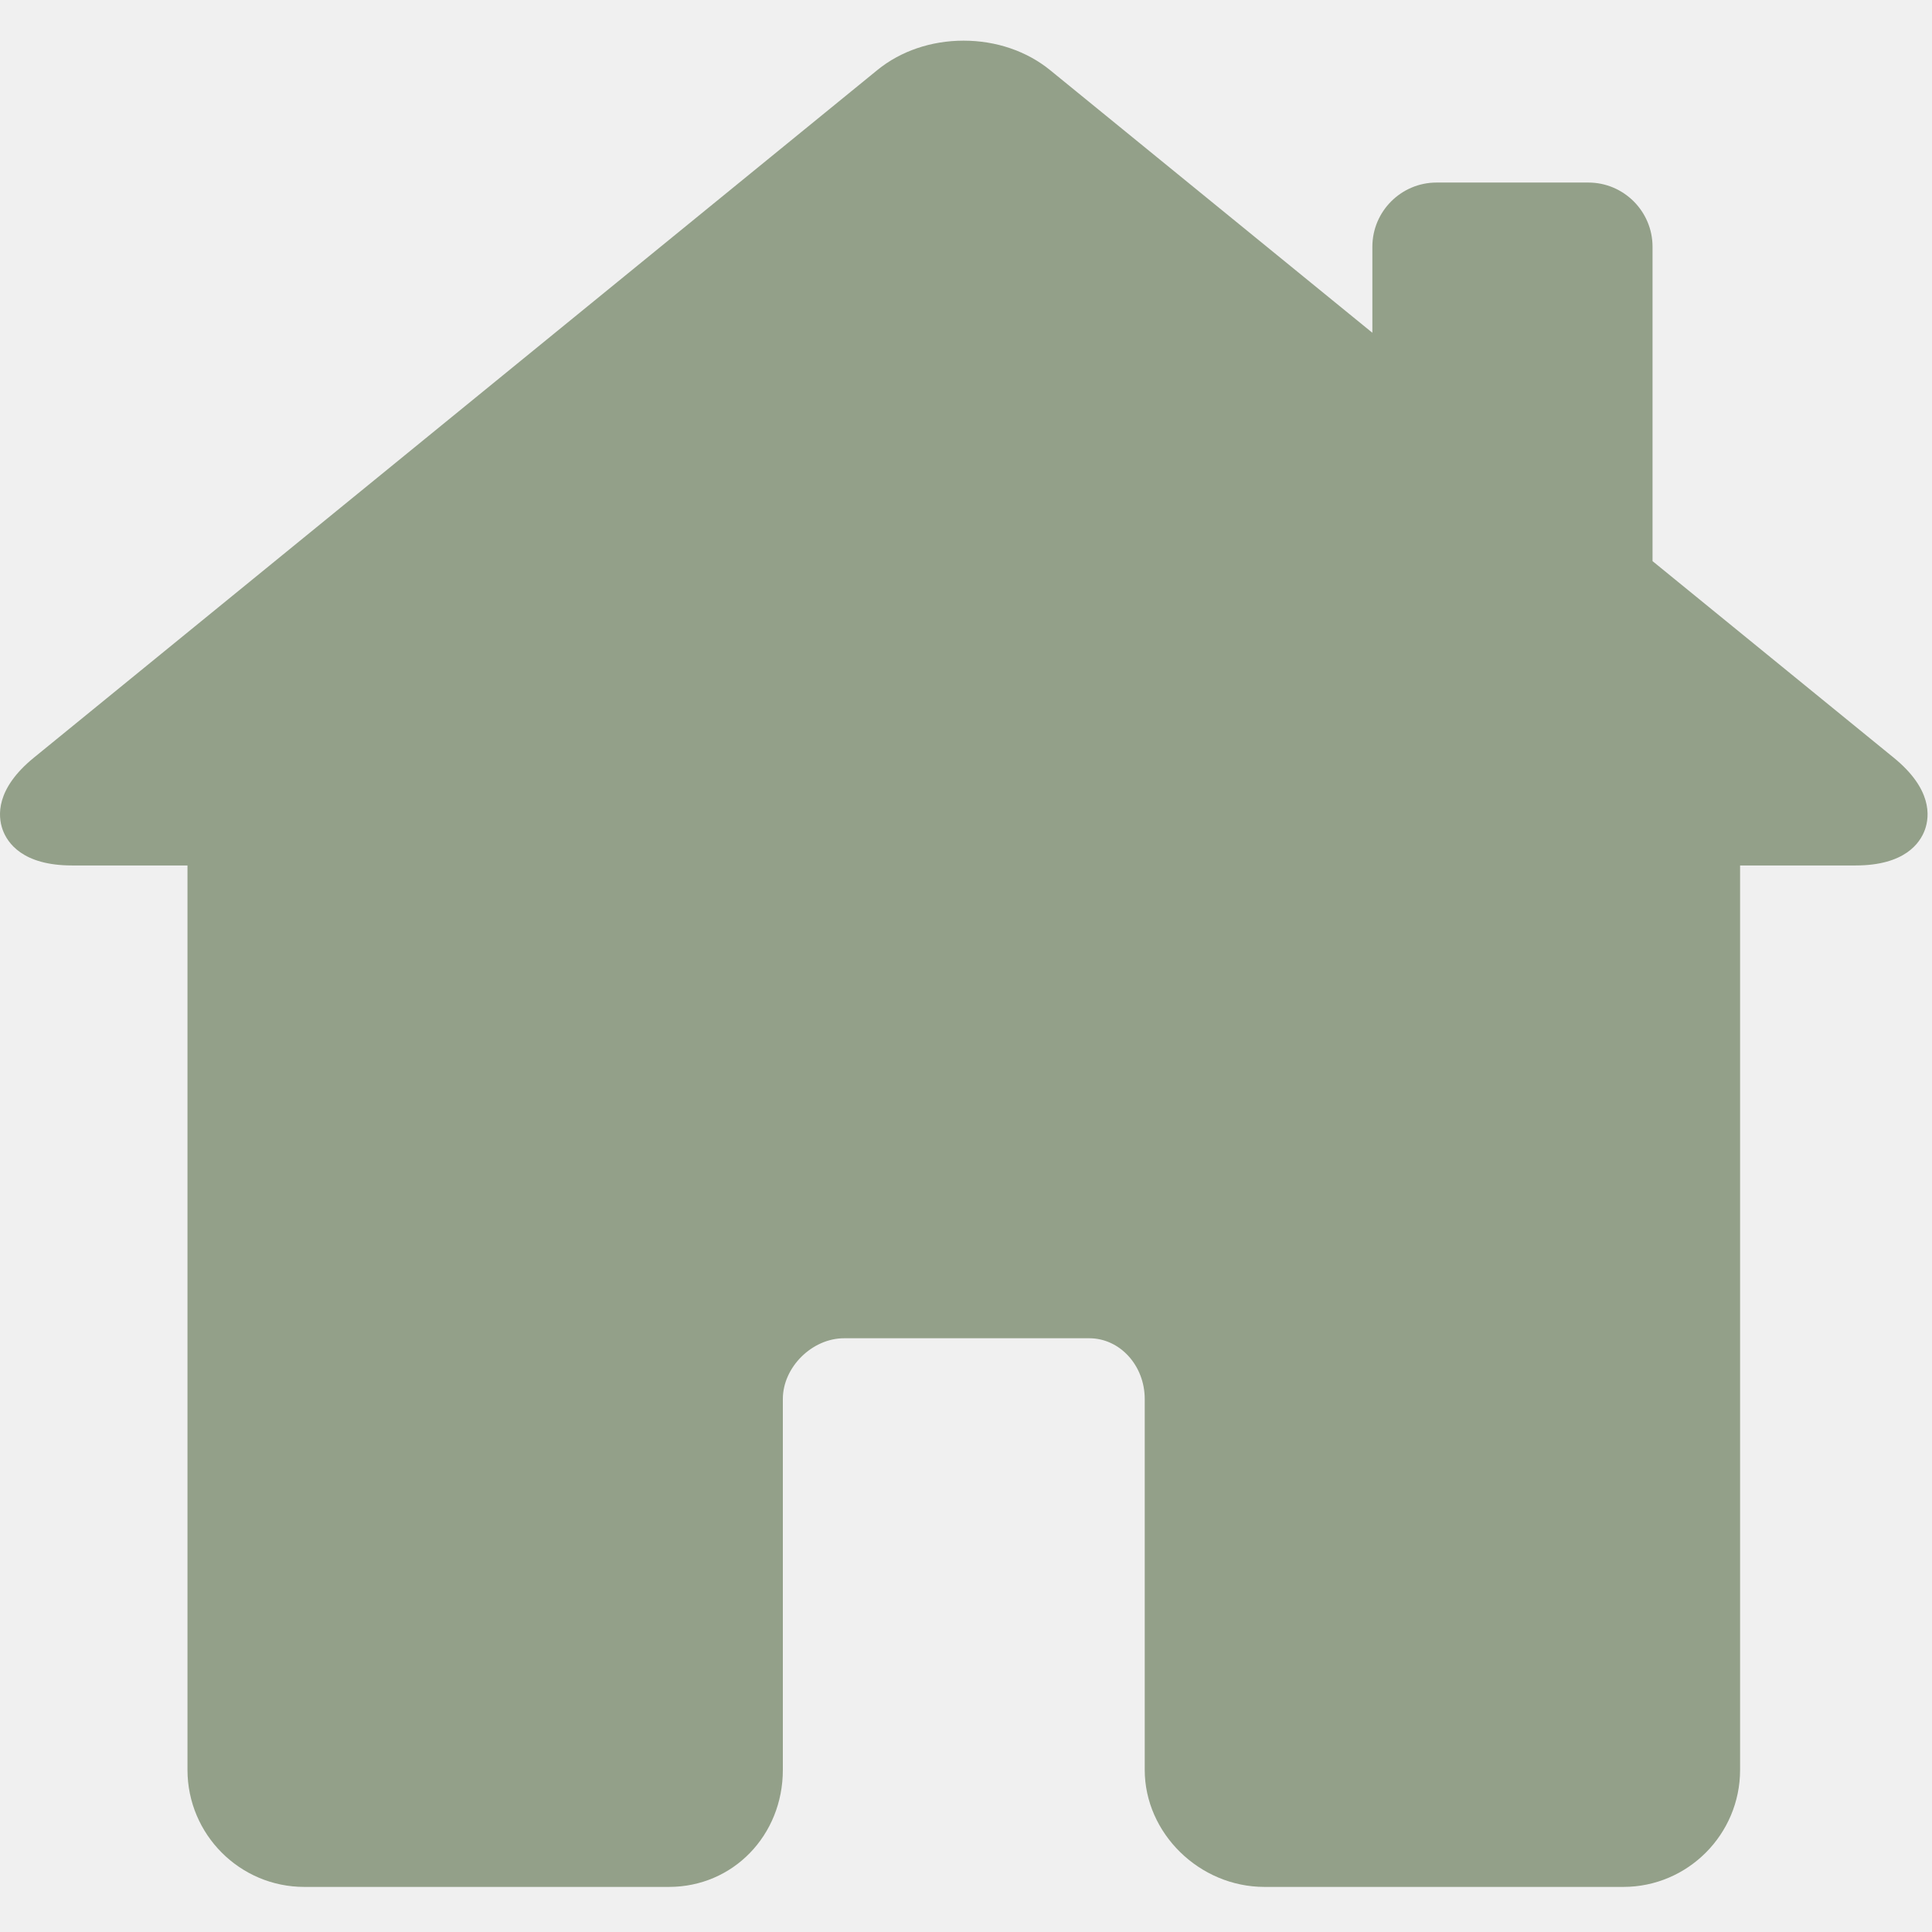
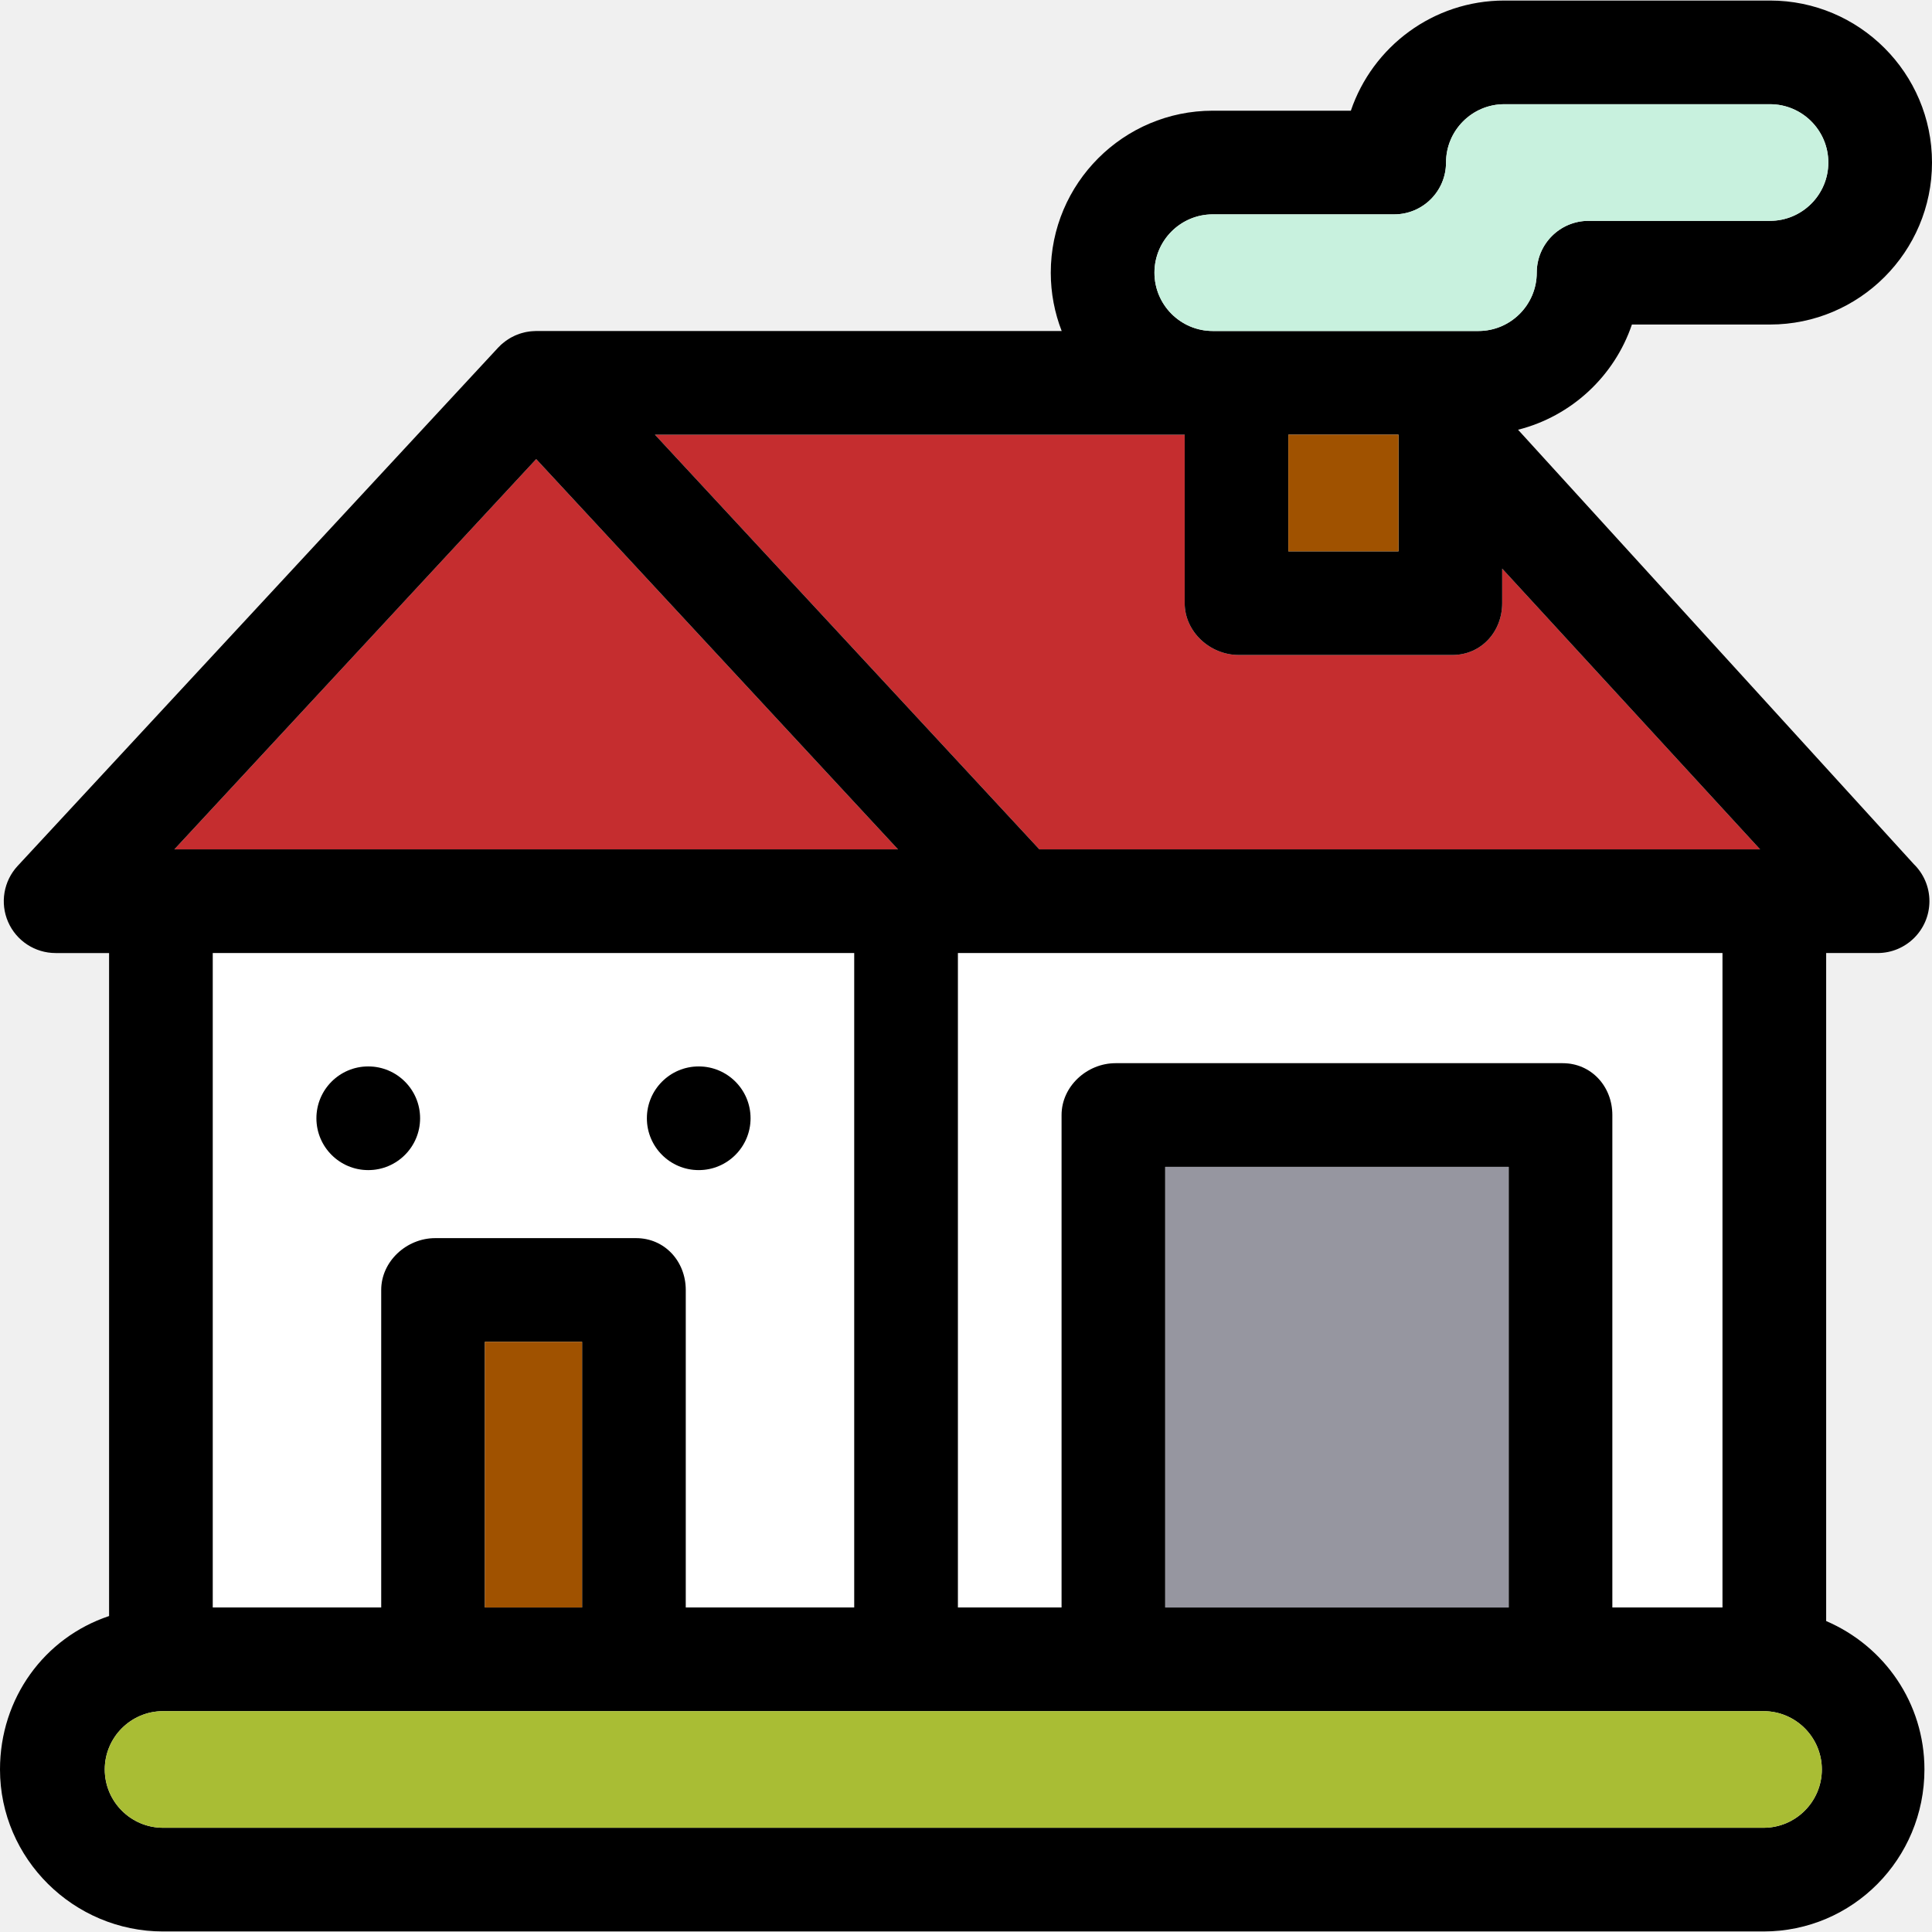
- <svg xmlns="http://www.w3.org/2000/svg" width="331" height="331" viewBox="0 0 331 331" fill="none">
-   <g clip-path="url(#clip0_4_25)">
-     <path d="M324.442 129.811L283.121 96.134V42.275C283.121 36.21 278.186 31.275 272.121 31.275H246.121C240.056 31.275 235.121 36.21 235.121 42.275V57.012L179.908 12.013C175.914 8.759 170.65 6.966 165.086 6.966C159.544 6.966 154.305 8.748 150.333 11.985L5.8 129.81C-0.767 135.161 -0.373 139.822 0.446 142.124C1.263 144.421 3.894 148.275 12.33 148.275H32.121V303.222C32.121 314.28 41.093 323.275 52.121 323.275H114.621C125.556 323.275 134.121 314.466 134.121 303.222V239.681C134.121 234.235 139.126 229.276 144.621 229.276H186.621C191.859 229.276 196.121 233.944 196.121 239.681V303.222C196.121 314.092 205.509 323.275 216.621 323.275H278.121C289.149 323.275 298.121 314.279 298.121 303.222V148.275H317.912C326.348 148.275 328.978 144.421 329.796 142.124C330.615 139.822 331.009 135.161 324.442 129.811Z" fill="#93A089" />
+ <svg xmlns="http://www.w3.org/2000/svg" version="1.1" id="Capa_1" x="0px" y="0px" viewBox="0 0 298.167 298.167" style="enable-background:new 0 0 298.167 298.167;" xml:space="preserve">
+   <g>
+     <path style="fill:#FFFFFF;" d="M147.833,147.083v101h16v-76c0-4.418,3.915-8,8.333-8h69c4.418,0,7.667,3.582,7.667,8v76h17v-101   H147.833z" />
+     <path style="fill:#FFFFFF;" d="M58.833,199.083c0-4.418,3.915-8,8.333-8h31c4.418,0,7.667,3.582,7.667,8v49h26v-101h-99v101h26   V199.083z M107.834,164.583c4.418,0,8,3.582,8,8s-3.582,8-8,8c-4.418,0-8-3.582-8-8S103.415,164.583,107.834,164.583z    M48.833,172.583c0-4.418,3.582-8,8-8s8,3.582,8,8s-3.582,8-8,8S48.833,177.001,48.833,172.583z" />
+     <path style="fill:#C52D2F;" d="M160.408,131.083h111.231l-39.806-43.327v5.327c0,4.418-3.249,8-7.667,8h-33   c-4.418,0-8.333-3.582-8.333-8v-26h-81.758L160.408,131.083z" />
+     <polygon style="fill:#C52D2F;" points="138.589,131.083 82.749,70.851 26.909,131.083  " />
+     <path d="M289.75,147.083c0.01-0.002,0.014,0,0.019,0c4.419,0,8-3.582,8-8c0-2.25-0.929-4.284-2.424-5.737l-61.062-67.024   c8.241-2.082,14.869-8.262,17.571-16.238h21.313c13.785,0,25-11.215,25-25s-11.215-25-25-25h-41c-10.988,0-20.344,7.127-23.688,17   h-21.312c-13.785,0-25,11.215-25,25c0,3.172,0.601,6.205,1.683,9h-81.1c-0.066,0-0.131,0.009-0.196,0.01   c-0.16,0.004-0.319,0.012-0.478,0.025c-0.107,0.009-0.215,0.021-0.321,0.033c-0.162,0.021-0.322,0.047-0.483,0.076   c-0.1,0.02-0.198,0.039-0.297,0.061c-0.167,0.038-0.332,0.083-0.496,0.131c-0.09,0.027-0.18,0.053-0.268,0.083   c-0.167,0.056-0.332,0.12-0.497,0.188c-0.084,0.034-0.167,0.067-0.25,0.104c-0.159,0.072-0.315,0.152-0.471,0.235   c-0.085,0.045-0.17,0.089-0.254,0.137c-0.141,0.082-0.278,0.173-0.416,0.264c-0.093,0.062-0.186,0.122-0.276,0.188   c-0.119,0.086-0.233,0.181-0.349,0.274c-0.101,0.082-0.201,0.163-0.298,0.249c-0.028,0.026-0.06,0.048-0.088,0.074   c-0.079,0.073-0.147,0.152-0.223,0.229c-0.067,0.068-0.141,0.129-0.206,0.2l-74.166,80c-2.162,2.332-2.737,5.725-1.465,8.639   c1.272,2.915,4.151,4.8,7.332,4.8h8.25v102.32C6.833,252.748,0,262.096,0,273.083c0,13.785,11.381,25,25.167,25h247   c13.785,0,24.833-11.215,24.833-25c0-10.23-6.167-19.041-15.167-22.906V147.083H289.75z M272.167,282.083h-247   c-4.963,0-9-4.037-9-9s4.037-9,9-9h247c4.963,0,9,4.037,9,9S277.129,282.083,272.167,282.083z M187.167,33.083h4h24   c4.418,0,8-3.582,8-8c0-4.963,4.037-9,9-9h41c4.963,0,9,4.037,9,9s-4.037,9-9,9h-28c-4.418,0-8,3.582-8,8c0,4.963-4.037,9-9,9   h-11.3h-29.7c-4.963,0-9-4.037-9-9S182.204,33.083,187.167,33.083z M89.834,248.083h-15v-41h15V248.083z M232.833,248.083h-53v-68   h53V248.083z M138.589,131.083H26.909l55.841-60.232L138.589,131.083z M198.833,67.083h14.499h2.501v18h-17V67.083z    M182.833,67.083v26c0,4.418,3.915,8,8.333,8h33c4.418,0,7.667-3.582,7.667-8v-5.327l39.806,43.327H160.408l-59.332-64H182.833z    M32.833,147.083h99v101h-26v-49c0-4.418-3.249-8-7.667-8h-31c-4.418,0-8.333,3.582-8.333,8v49h-26V147.083z M265.833,248.083h-17   v-76c0-4.418-3.249-8-7.667-8h-69c-4.418,0-8.333,3.582-8.333,8v76h-16v-101h118V248.083z" />
+     <rect x="179.833" y="180.083" style="fill:#9696A0;" width="53" height="68" />
+     <rect x="74.834" y="207.083" style="fill:#A05200;" width="15" height="41" />
+     <circle cx="56.833" cy="172.583" r="8" />
+     <circle cx="107.834" cy="172.583" r="8" />
+     <polygon style="fill:#A05200;" points="215.833,67.083 213.333,67.083 198.833,67.083 198.833,85.083 215.833,85.083  " />
+     <path style="fill:#A9BD34;" d="M272.167,264.083h-247c-4.963,0-9,4.037-9,9s4.037,9,9,9h247c4.963,0,9-4.037,9-9   S277.129,264.083,272.167,264.083z" />
+     <path style="fill:#C8F1DE;" d="M187.167,51.083h29.7h11.3c4.963,0,9-4.037,9-9c0-4.418,3.582-8,8-8h28c4.963,0,9-4.037,9-9   s-4.037-9-9-9h-41c-4.963,0-9,4.037-9,9c0,4.418-3.582,8-8,8h-24h-4c-4.963,0-9,4.037-9,9S182.204,51.083,187.167,51.083z" />
  </g>
-   <defs>
-     <clipPath id="clip0_4_25">
-       <rect width="330.242" height="330.242" fill="white" />
-     </clipPath>
-   </defs>
+   <g>
+ </g>
+   <g>
+ </g>
+   <g>
+ </g>
+   <g>
+ </g>
+   <g>
+ </g>
+   <g>
+ </g>
+   <g>
+ </g>
+   <g>
+ </g>
+   <g>
+ </g>
+   <g>
+ </g>
+   <g>
+ </g>
+   <g>
+ </g>
+   <g>
+ </g>
+   <g>
+ </g>
+   <g>
+ </g>
</svg>
